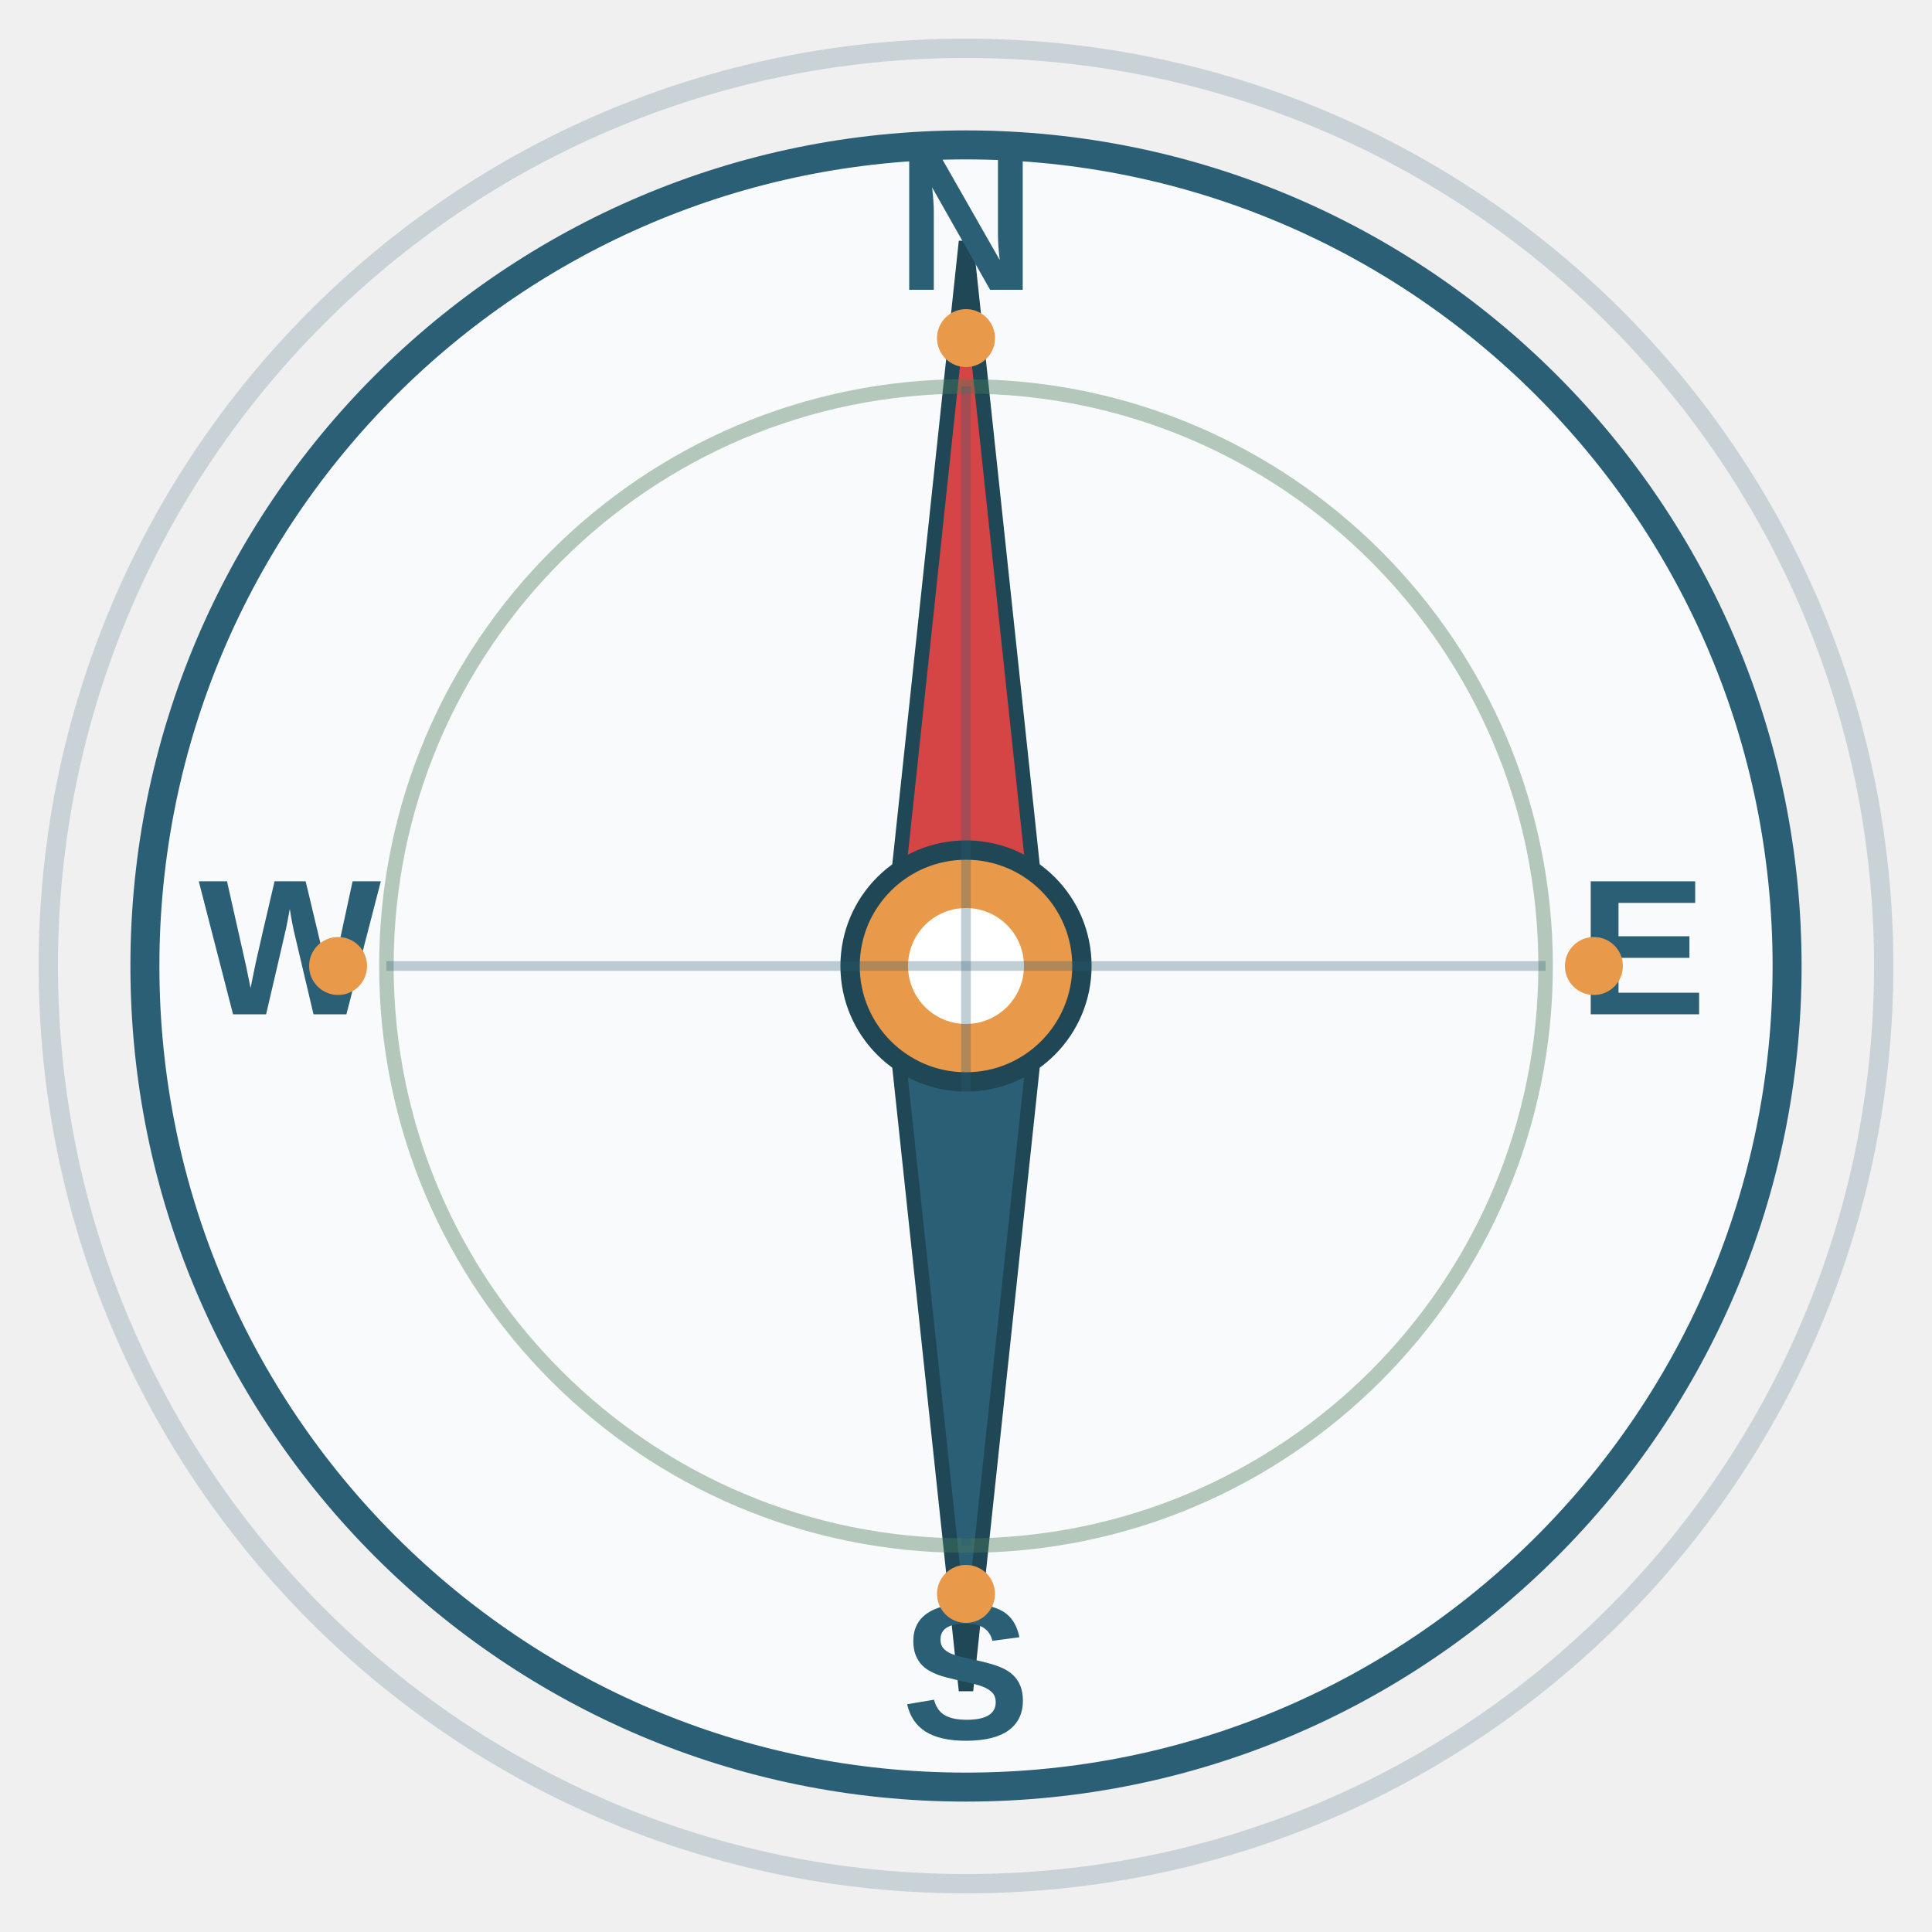
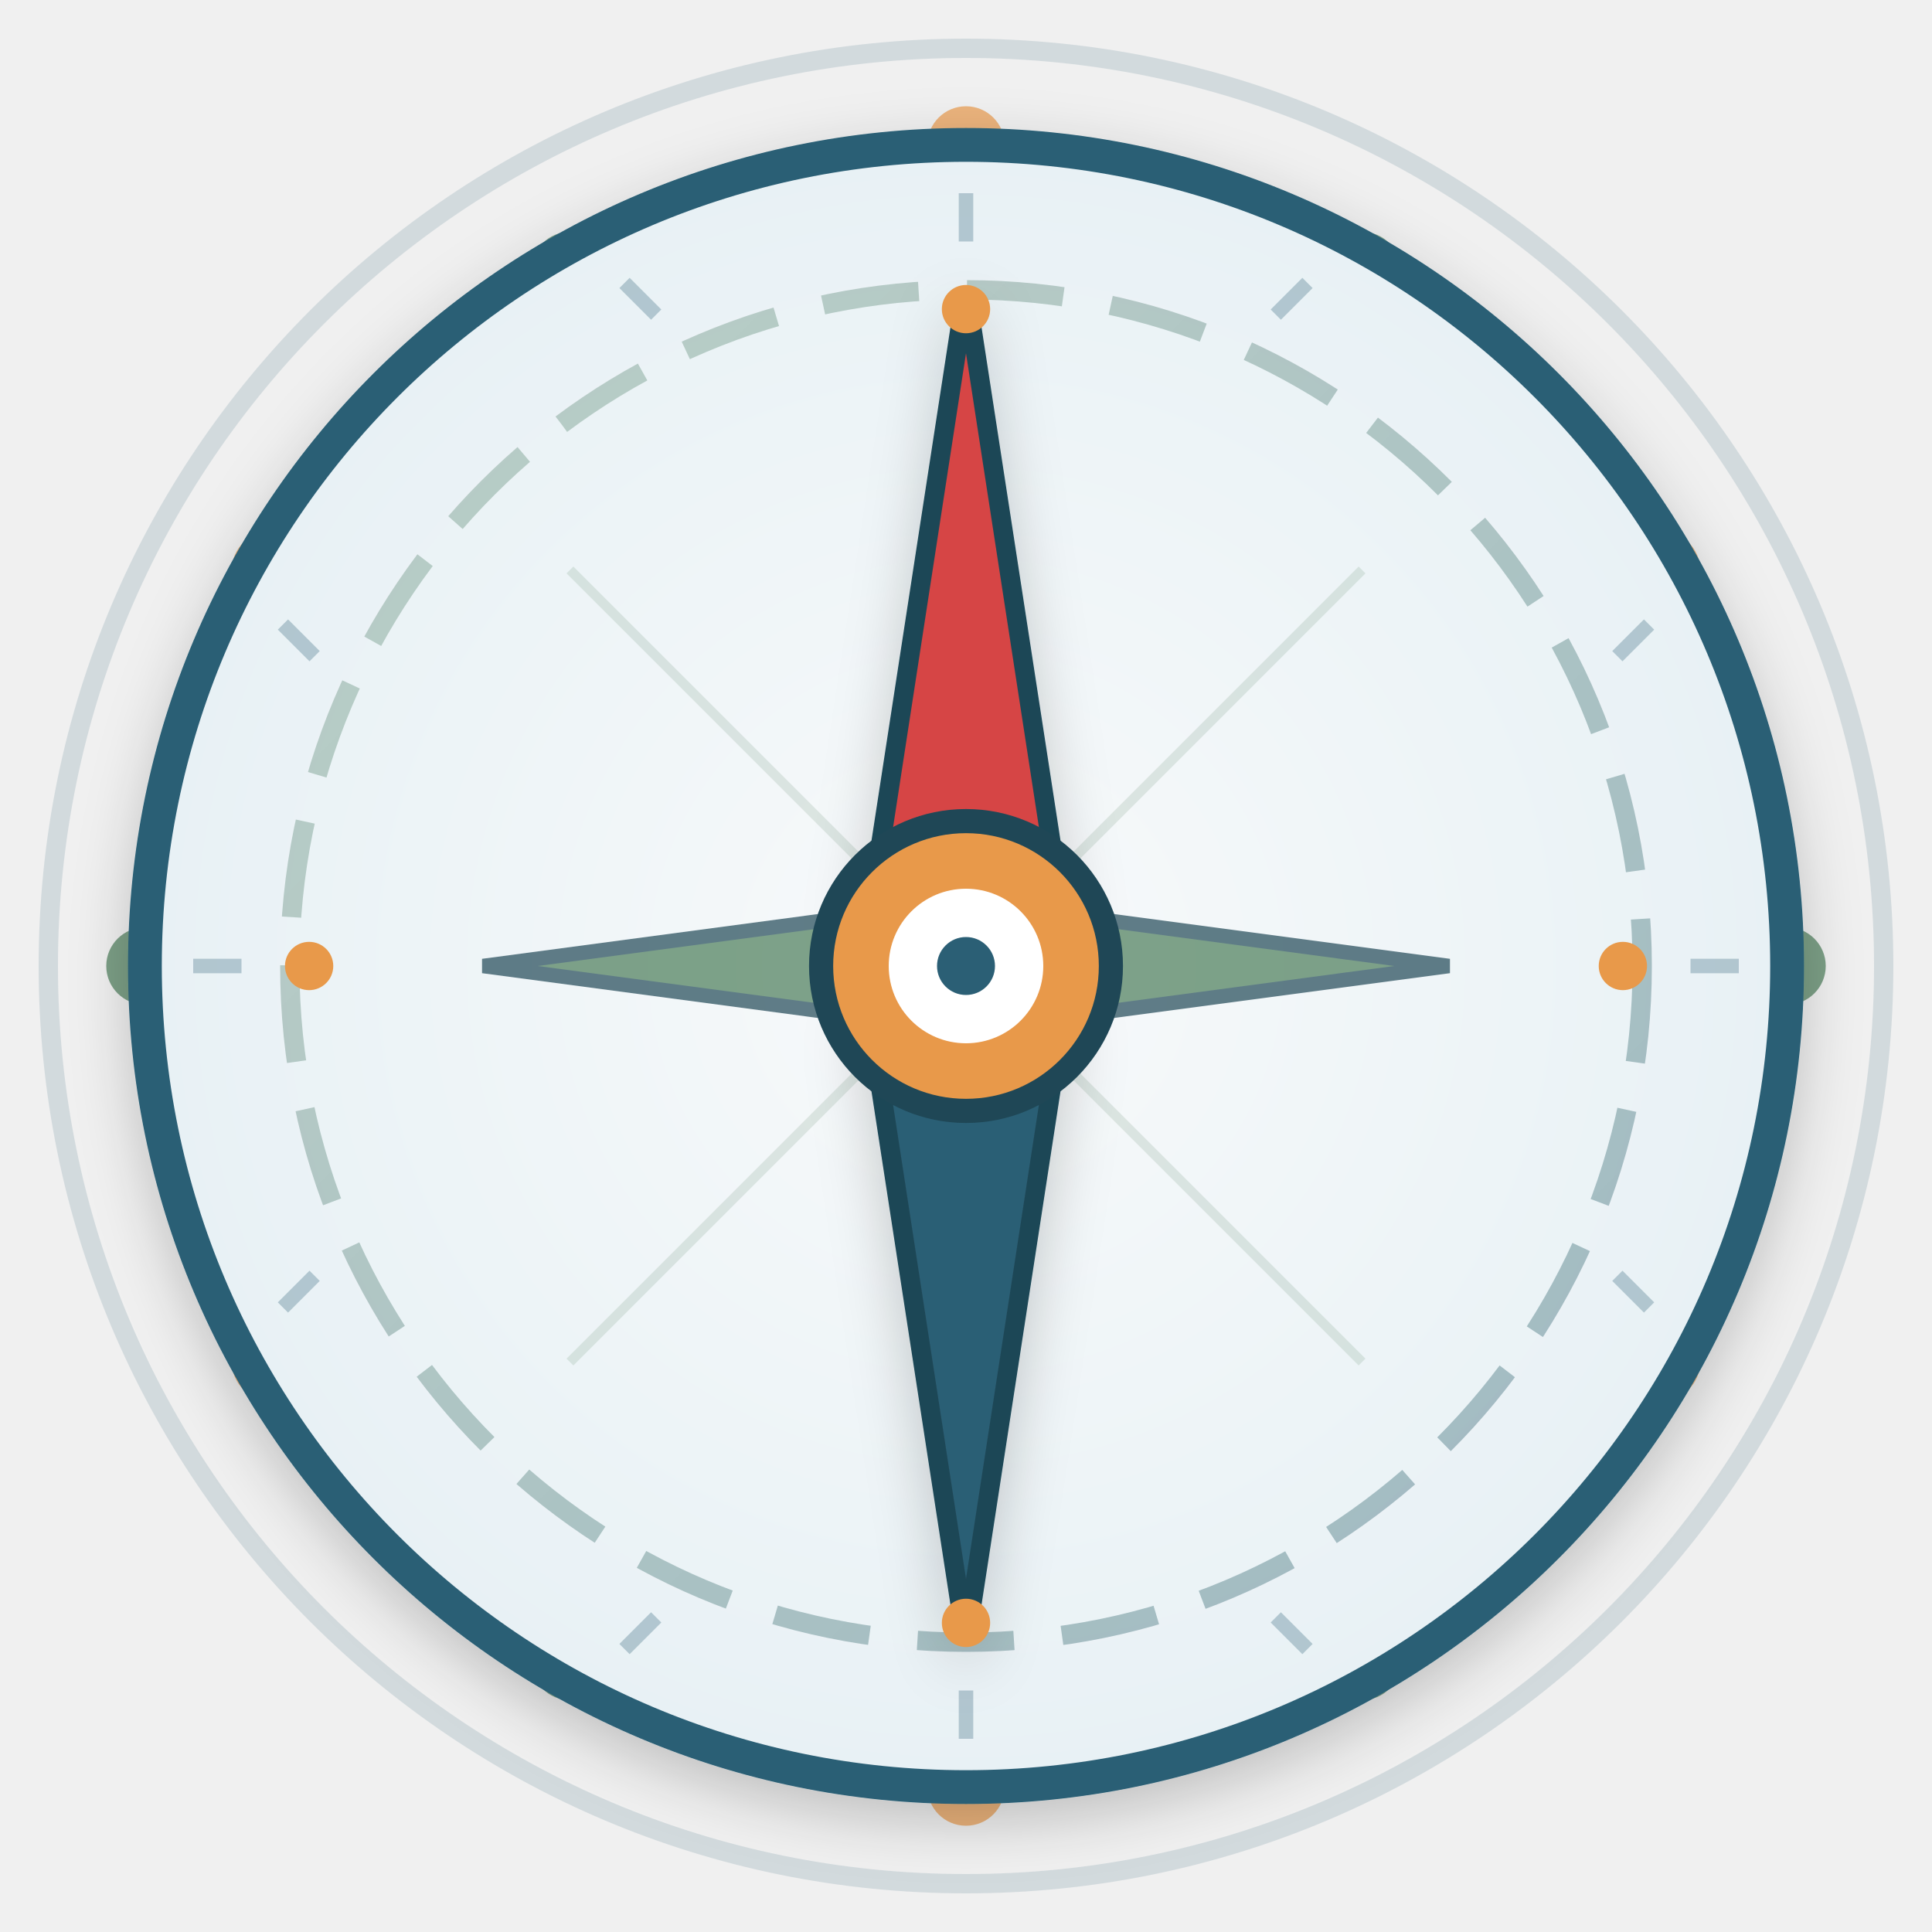
<svg xmlns="http://www.w3.org/2000/svg" width="200" height="200" viewBox="0 0 200 200">
-   <circle cx="100" cy="100" r="95" fill="none" stroke="#2B5F75" stroke-width="2" opacity="0.2" />
-   <circle cx="100" cy="100" r="85" fill="#F8FAFB" stroke="#2B5F75" stroke-width="3" />
+   <defs>
+     <radialGradient id="bgGradient" cx="50%" cy="50%" r="50%">
+       <stop offset="0%" style="stop-color:#F8FAFB;stop-opacity:1" />
+       <stop offset="100%" style="stop-color:#E8F1F5;stop-opacity:1" />
+     </radialGradient>
+     <filter id="softShadow" x="-50%" y="-50%" width="200%" height="200%">
+       <feGaussianBlur in="SourceAlpha" stdDeviation="3" />
+       <feOffset dx="0" dy="2" result="offsetblur" />
+       <feComponentTransfer>
+         <feFuncA type="linear" slope="0.2" />
+       </feComponentTransfer>
+       <feMerge>
+         <feMergeNode />
+         <feMergeNode in="SourceGraphic" />
+       </feMerge>
+     </filter>
+     <linearGradient id="pathGradient" x1="0%" y1="0%" x2="100%" y2="100%">
+       <stop offset="0%" style="stop-color:#4A7C59;stop-opacity:0.6" />
+       <stop offset="100%" style="stop-color:#2B5F75;stop-opacity:0.8" />
+     </linearGradient>
+   </defs>
+   <circle cx="100" cy="100" r="95" fill="none" stroke="#2B5F75" stroke-width="2" opacity="0.15" />
+   <circle cx="100" cy="15" r="4" fill="#E8994A" opacity="0.7" />
+   <circle cx="141" cy="28" r="4" fill="#4A7C59" opacity="0.7" />
+   <circle cx="172" cy="59" r="4" fill="#E8994A" opacity="0.7" />
+   <circle cx="185" cy="100" r="4" fill="#4A7C59" opacity="0.7" />
+   <circle cx="172" cy="141" r="4" fill="#E8994A" opacity="0.7" />
+   <circle cx="141" cy="172" r="4" fill="#4A7C59" opacity="0.7" />
+   <circle cx="100" cy="185" r="4" fill="#E8994A" opacity="0.7" />
+   <circle cx="59" cy="172" r="4" fill="#4A7C59" opacity="0.7" />
+   <circle cx="28" cy="141" r="4" fill="#E8994A" opacity="0.7" />
+   <circle cx="15" cy="100" r="4" fill="#4A7C59" opacity="0.7" />
+   <circle cx="28" cy="59" r="4" fill="#E8994A" opacity="0.7" />
+   <circle cx="59" cy="28" r="4" fill="#4A7C59" opacity="0.7" />
+   <circle cx="100" cy="100" r="85" fill="url(#bgGradient)" stroke="#2B5F75" stroke-width="3.5" filter="url(#softShadow)" />
+   <circle cx="100" cy="100" r="70" fill="none" stroke="url(#pathGradient)" stroke-width="2" stroke-dasharray="10 5" opacity="0.5" />
+   <line x1="100" y1="100" x2="141" y2="59" stroke="#4A7C59" stroke-width="1" opacity="0.15" />
+   <line x1="100" y1="100" x2="141" y2="141" stroke="#4A7C59" stroke-width="1" opacity="0.15" />
+   <line x1="100" y1="100" x2="59" y2="141" stroke="#4A7C59" stroke-width="1" opacity="0.15" />
+   <line x1="100" y1="100" x2="59" y2="59" stroke="#4A7C59" stroke-width="1" opacity="0.15" />
  <g transform="translate(100, 100)">
-     <path d="M 0,-75 L -8,0 L 0,5 L 8,0 Z" fill="#D64545" stroke="#1F4756" stroke-width="1.5" />
-     <path d="M 0,75 L -8,0 L 0,-5 L 8,0 Z" fill="#2B5F75" stroke="#1F4756" stroke-width="1.5" />
-     <circle cx="0" cy="0" r="12" fill="#E8994A" stroke="#1F4756" stroke-width="2" />
-     <circle cx="0" cy="0" r="6" fill="#FFFFFF" />
+     <path d="M 0,-70 L -10,-5 L 0,8 L 10,-5 Z" fill="#D64545" stroke="#1F4756" stroke-width="2" filter="url(#softShadow)" />
+     <path d="M 0,70 L -10,5 L 0,-8 L 10,5 Z" fill="#2B5F75" stroke="#1F4756" stroke-width="2" filter="url(#softShadow)" />
+     <path d="M 50,0 L 5,-6 L -8,0 L 5,6 Z" fill="#4A7C59" stroke="#1F4756" stroke-width="1.5" opacity="0.7" />
+     <path d="M -50,0 L -5,-6 L 8,0 L -5,6 Z" fill="#4A7C59" stroke="#1F4756" stroke-width="1.5" opacity="0.7" />
+     <circle cx="0" cy="0" r="15" fill="#E8994A" stroke="#1F4756" stroke-width="2.5" />
+     <circle cx="0" cy="0" r="8" fill="#FFFFFF" />
+     <circle cx="0" cy="0" r="3" fill="#2B5F75" />
  </g>
-   <text x="100" y="30" font-family="Arial, sans-serif" font-size="20" font-weight="bold" fill="#2B5F75" text-anchor="middle">N</text>
-   <text x="100" y="180" font-family="Arial, sans-serif" font-size="20" font-weight="bold" fill="#2B5F75" text-anchor="middle">S</text>
-   <text x="30" y="105" font-family="Arial, sans-serif" font-size="20" font-weight="bold" fill="#2B5F75" text-anchor="middle">W</text>
-   <text x="170" y="105" font-family="Arial, sans-serif" font-size="20" font-weight="bold" fill="#2B5F75" text-anchor="middle">E</text>
-   <circle cx="100" cy="100" r="60" fill="none" stroke="#4A7C59" stroke-width="1.5" opacity="0.4" />
-   <circle cx="100" cy="35" r="3" fill="#E8994A" />
-   <circle cx="100" cy="165" r="3" fill="#E8994A" />
-   <circle cx="35" cy="100" r="3" fill="#E8994A" />
-   <circle cx="165" cy="100" r="3" fill="#E8994A" />
-   <line x1="100" y1="100" x2="100" y2="40" stroke="#2B5F75" stroke-width="1" opacity="0.3" />
-   <line x1="100" y1="100" x2="100" y2="160" stroke="#2B5F75" stroke-width="1" opacity="0.3" />
-   <line x1="100" y1="100" x2="40" y2="100" stroke="#2B5F75" stroke-width="1" opacity="0.3" />
-   <line x1="100" y1="100" x2="160" y2="100" stroke="#2B5F75" stroke-width="1" opacity="0.3" />
+   <circle cx="100" cy="32" r="2.5" fill="#E8994A" />
+   <circle cx="100" cy="168" r="2.5" fill="#E8994A" />
+   <circle cx="32" cy="100" r="2.5" fill="#E8994A" />
+   <circle cx="168" cy="100" r="2.5" fill="#E8994A" />
+   <g stroke="#2B5F75" stroke-width="1.5" opacity="0.3">
+     <line x1="100" y1="20" x2="100" y2="25" />
+     <line x1="135.35" y1="29.29" x2="132.07" y2="32.57" />
+     <line x1="170.71" y1="64.65" x2="167.43" y2="67.93" />
+     <line x1="180" y1="100" x2="175" y2="100" />
+     <line x1="170.71" y1="135.35" x2="167.43" y2="132.07" />
+     <line x1="135.35" y1="170.71" x2="132.07" y2="167.43" />
+     <line x1="100" y1="180" x2="100" y2="175" />
+     <line x1="64.65" y1="170.71" x2="67.93" y2="167.43" />
+     <line x1="29.29" y1="135.35" x2="32.57" y2="132.07" />
+     <line x1="20" y1="100" x2="25" y2="100" />
+     <line x1="29.29" y1="64.65" x2="32.57" y2="67.93" />
+     <line x1="64.65" y1="29.29" x2="67.93" y2="32.57" />
+   </g>
</svg>
